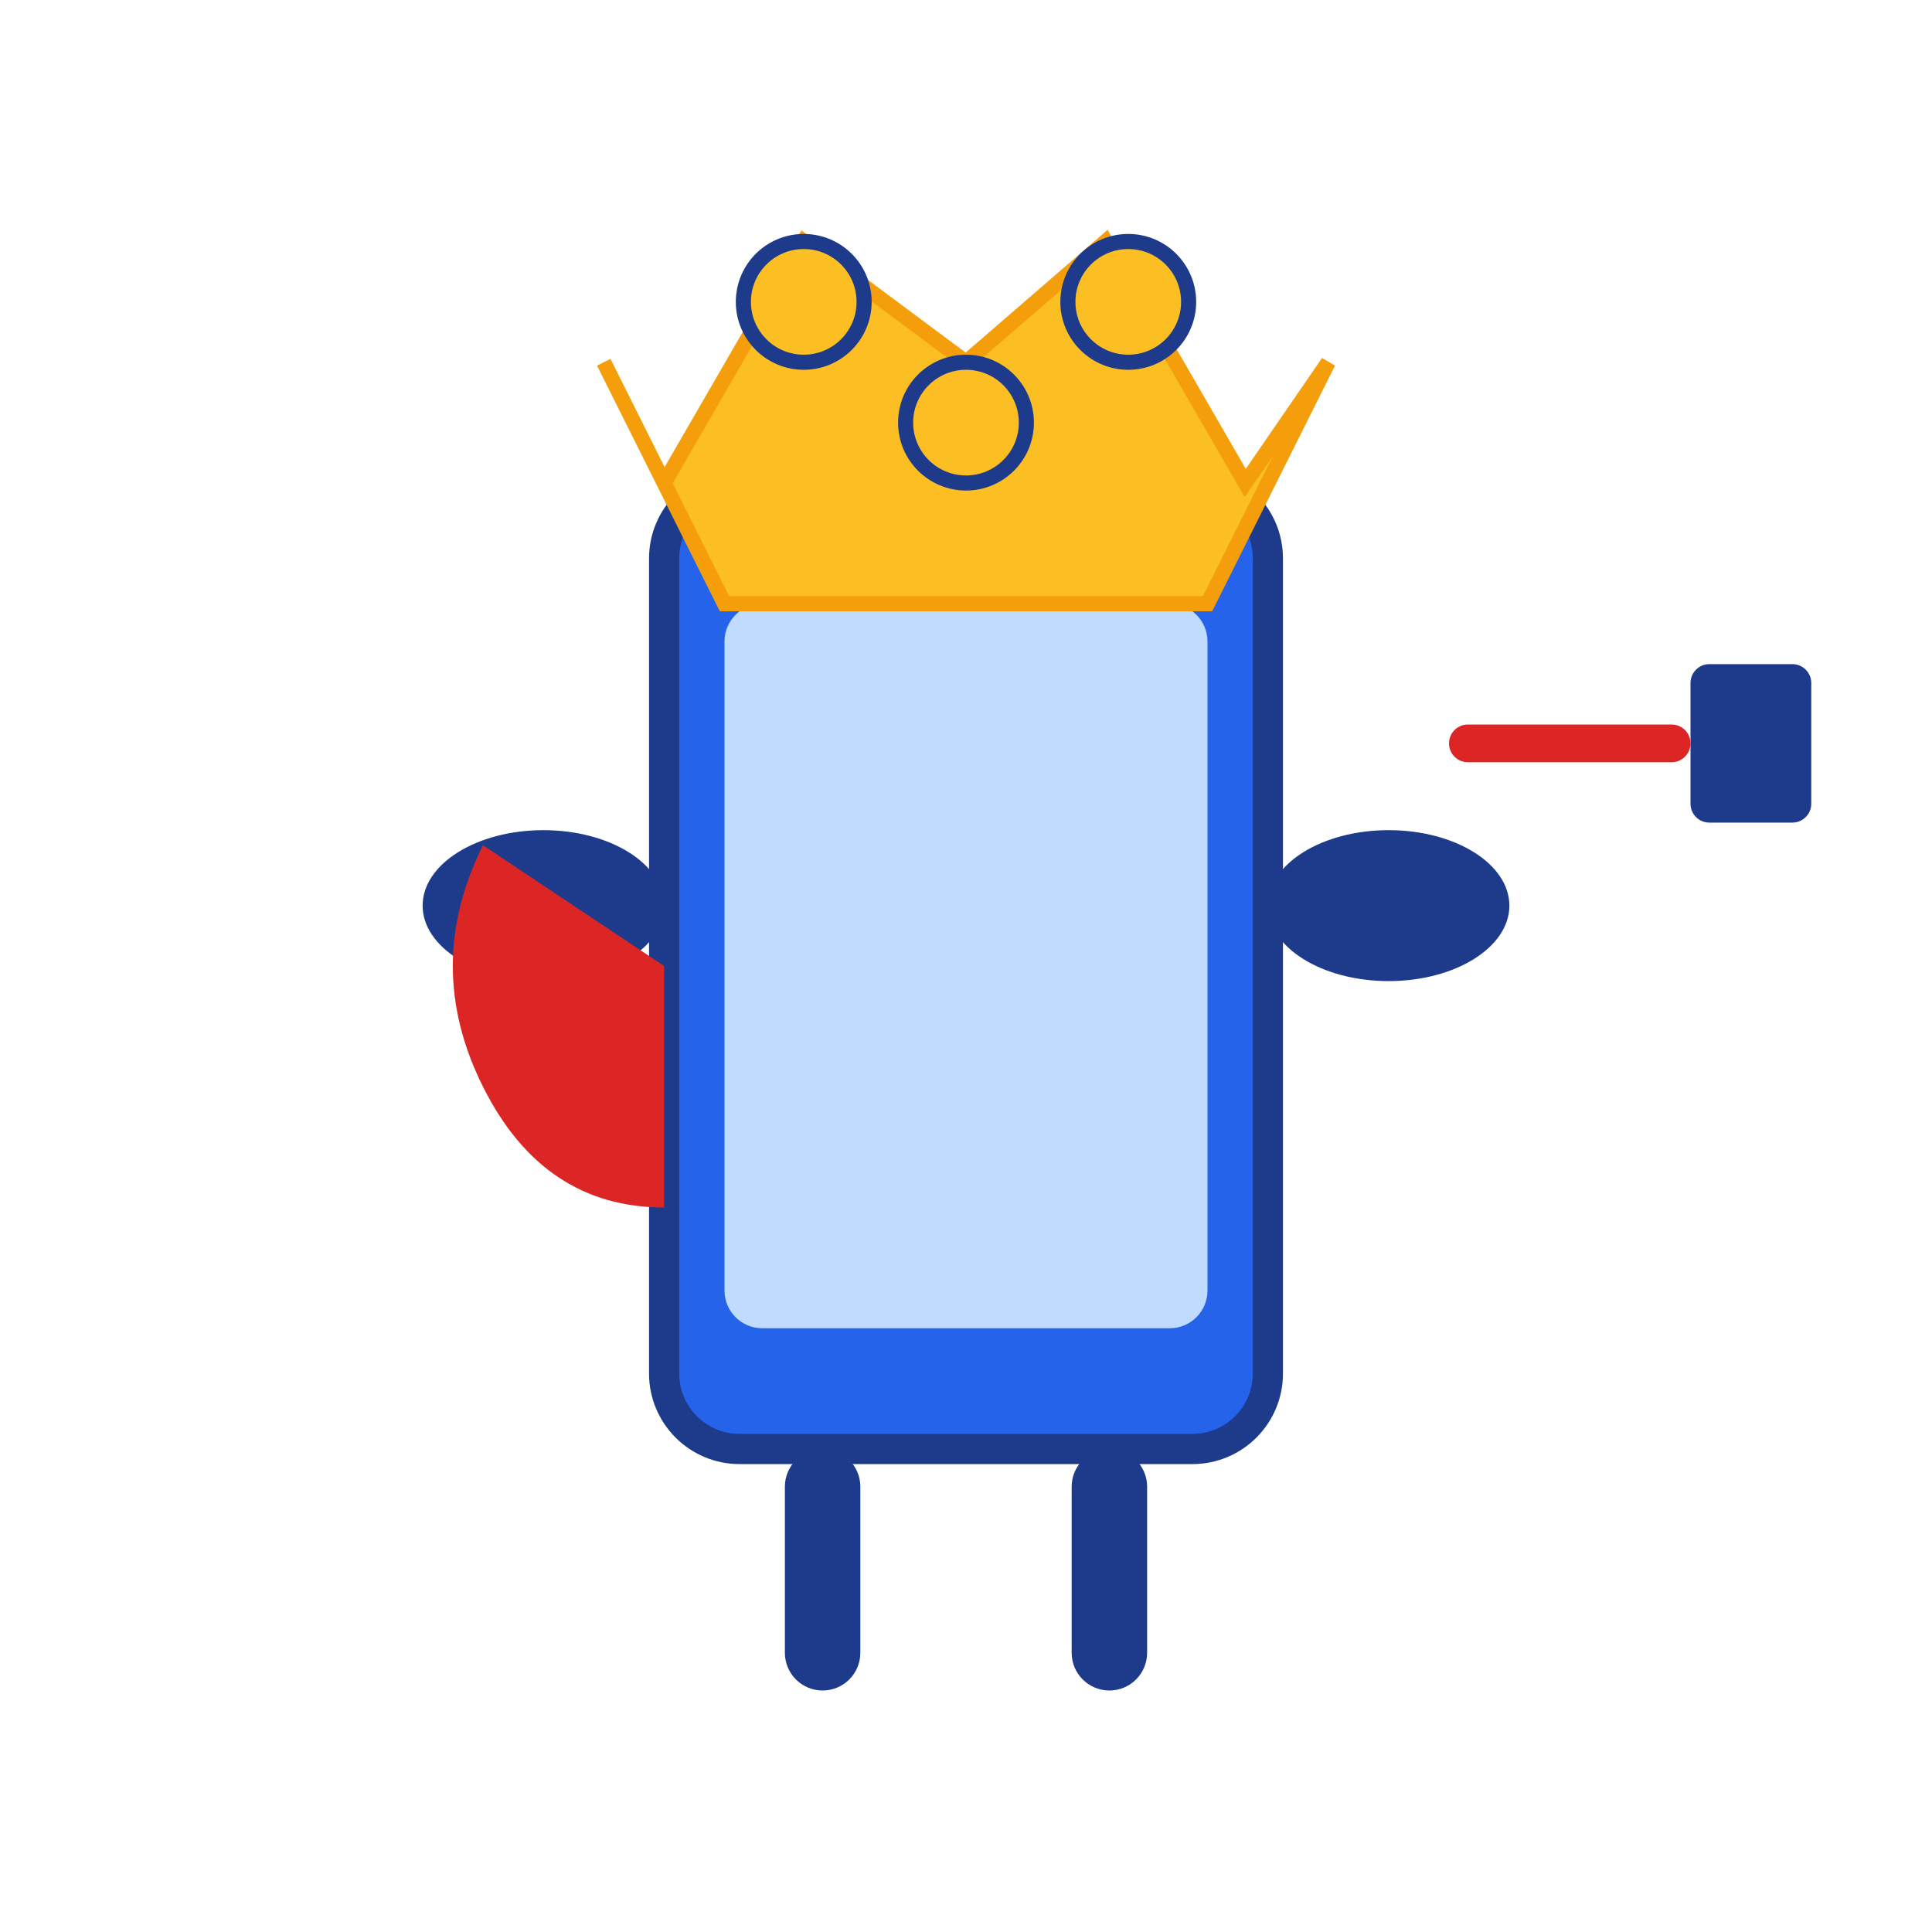
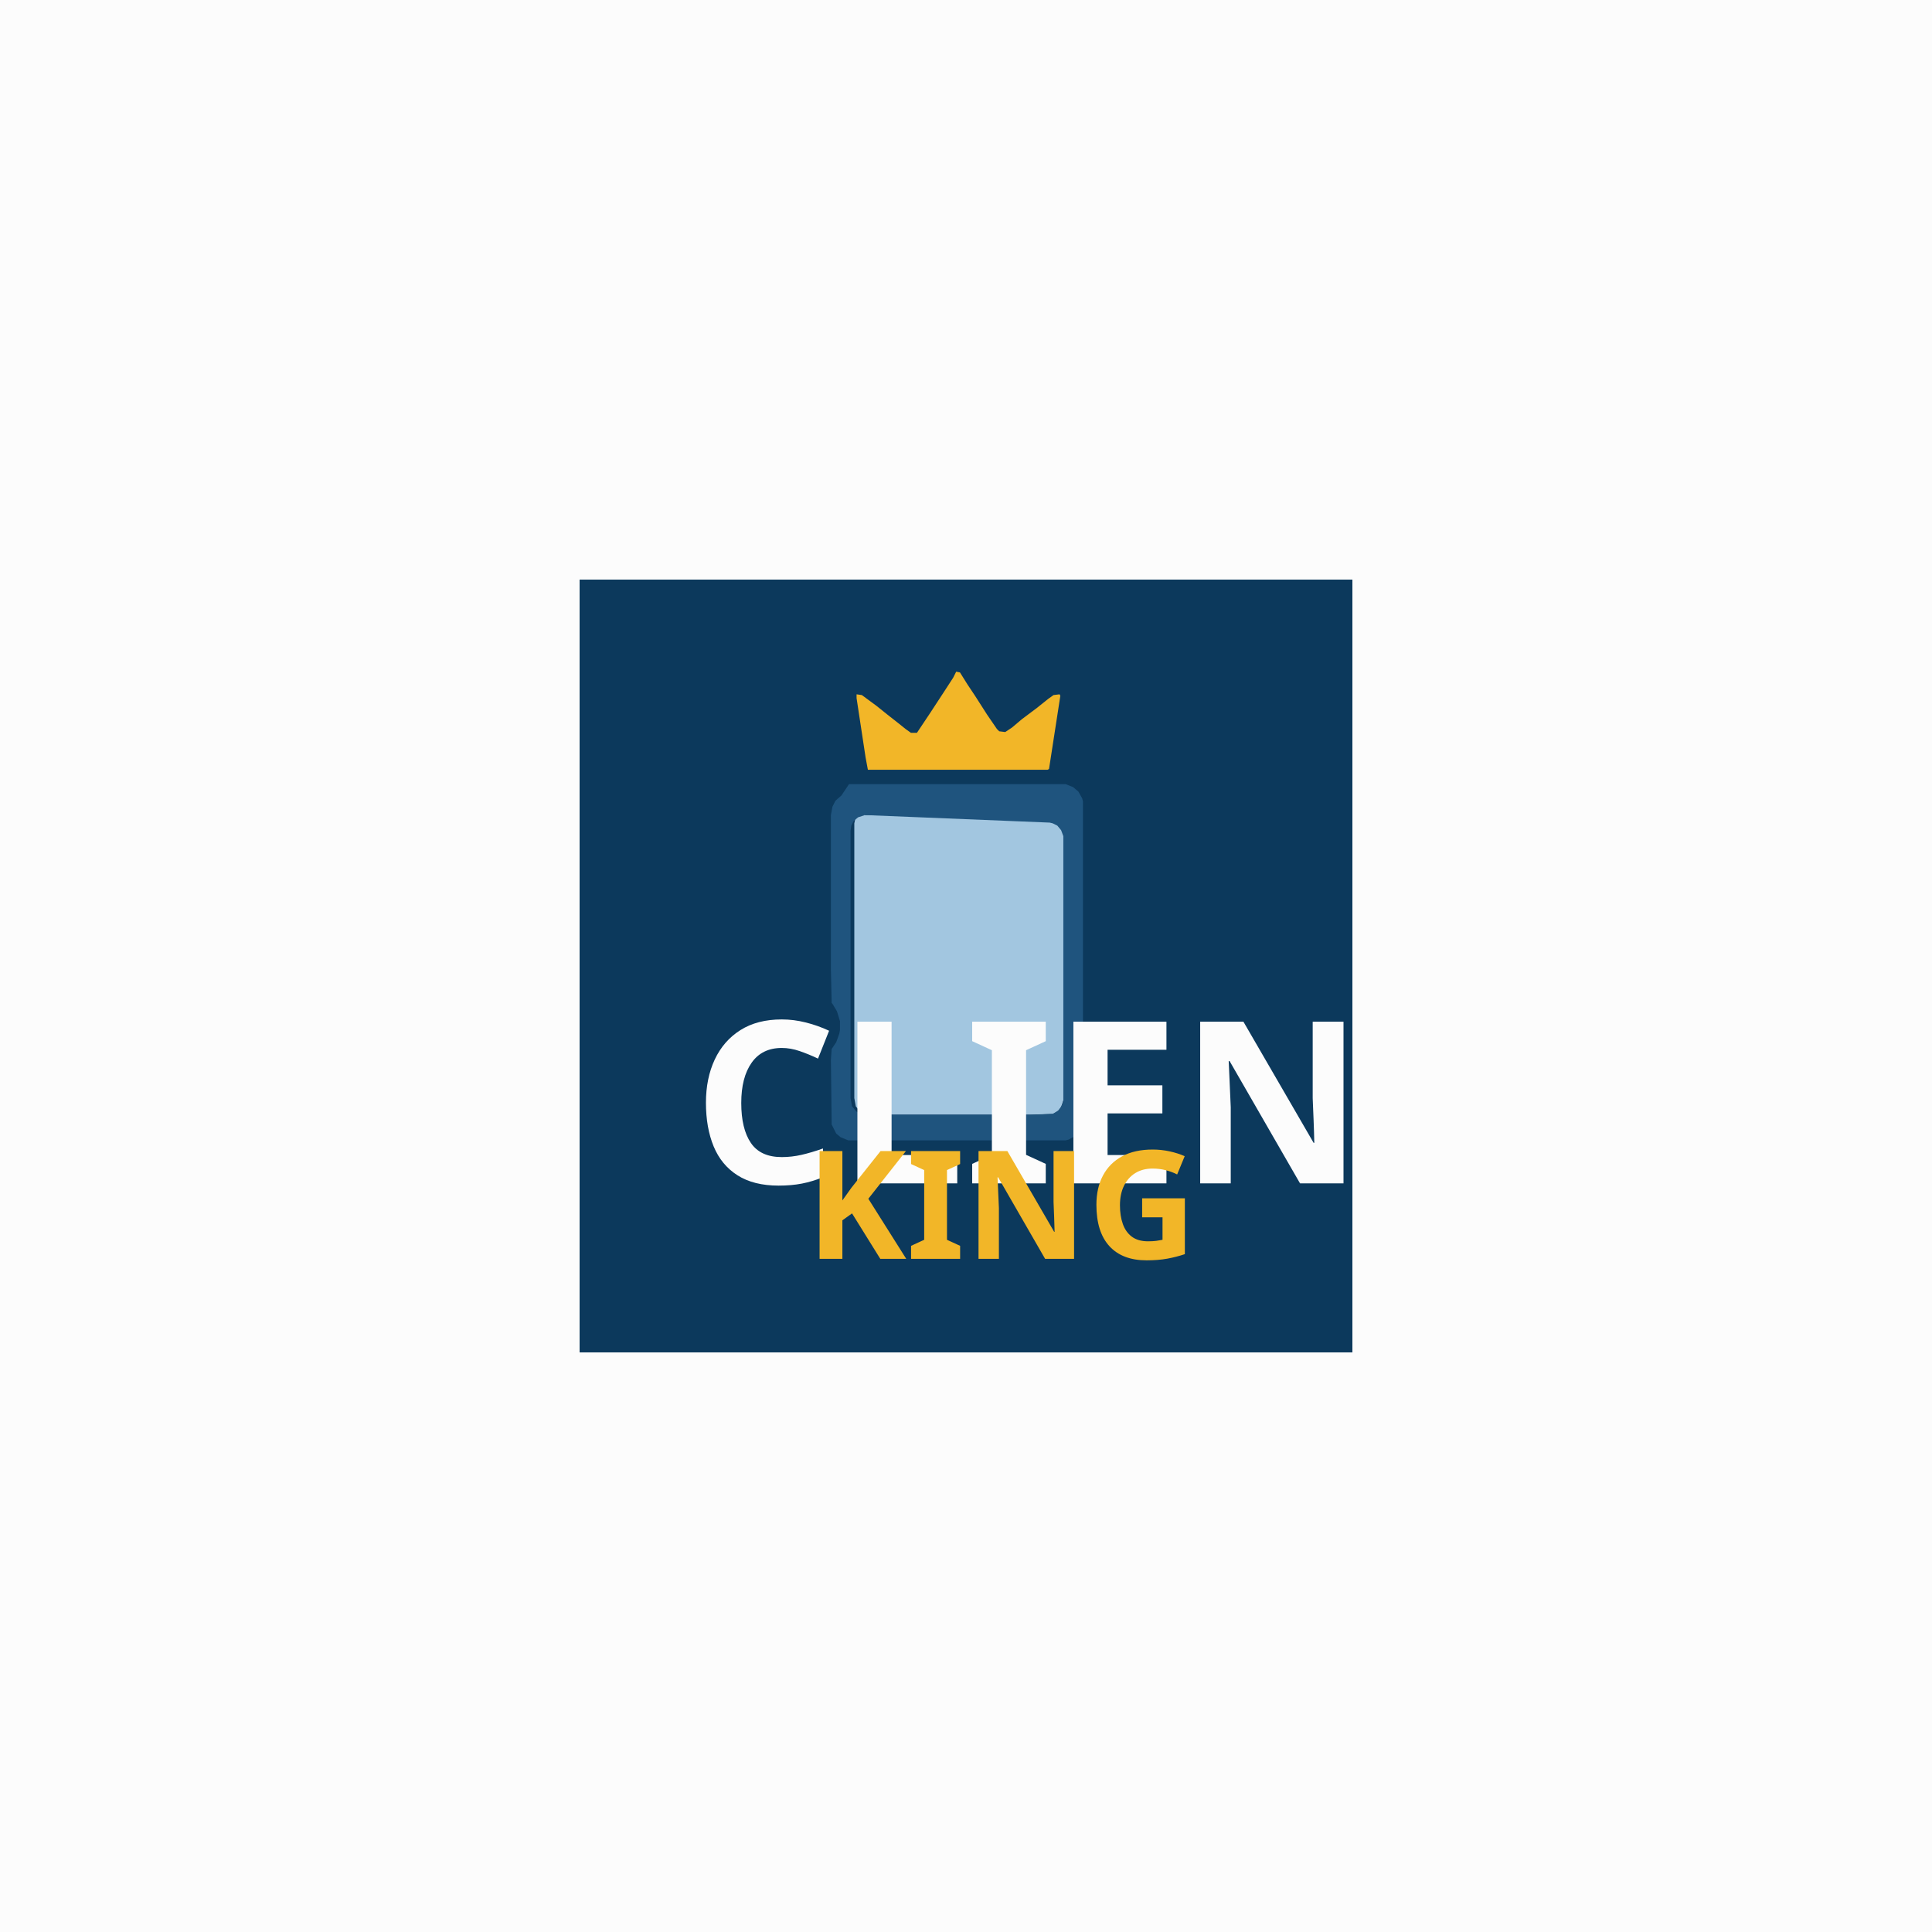
<svg xmlns="http://www.w3.org/2000/svg" width="512" height="512" viewBox="0 0 512 512">
-   <rect width="512" height="512" fill="#ffffff" />
-   <rect x="176" y="128" width="160" height="256" rx="20" ry="20" fill="#2563eb" stroke="#1e3a8a" stroke-width="8" />
-   <rect x="192" y="160" width="128" height="192" rx="10" ry="10" fill="#bfdbfe" />
-   <path d="M160 96 L176 128 L213 64 L256 96 L293 64 L330 128 L352 96 L320 160 L192 160 Z" fill="#fbbf24" stroke="#f59e0b" stroke-width="4" />
-   <circle cx="213" cy="80" r="16" fill="#fbbf24" stroke="#1e3a8a" stroke-width="4" />
-   <circle cx="256" cy="112" r="16" fill="#fbbf24" stroke="#1e3a8a" stroke-width="4" />
-   <circle cx="299" cy="80" r="16" fill="#fbbf24" stroke="#1e3a8a" stroke-width="4" />
-   <ellipse cx="144" cy="240" rx="32" ry="20" fill="#1e3a8a" />
-   <ellipse cx="368" cy="240" rx="32" ry="20" fill="#1e3a8a" />
-   <path d="M128 224 Q112 256 128 288 Q144 320 176 320 L176 256 Z" fill="#dc2626" />
-   <rect x="384" y="192" width="64" height="10" rx="5" fill="#dc2626" />
-   <rect x="448" y="176" width="32" height="42" rx="5" fill="#1e3a8a" />
-   <rect x="208" y="384" width="20" height="64" rx="10" fill="#1e3a8a" />
-   <rect x="284" y="384" width="20" height="64" rx="10" fill="#1e3a8a" />
+   <rect width="512" height="512" fill="#FCFCFC" />
+   <g transform="translate(256,256) scale(0.2)">
+     <g transform="translate(-512,-512)">
+       <path fill="#0C395C" d="M0 0h1024v1024H0V0z" />
+       <path fill="#A2C6E0" d="M378 312h245l8 3 6 5 3 6 1 4v360l-3 9-5 6-6 3-30 1H391l-13-1-7-4-5-6-2-11V323l2-9 4-6 5-4z" />
+       <path fill="#1F547E" d="M357 271h287l10 4 7 6 5 9 1 4v426l-4 10-6 7-9 5-4 1H356l-10-4-6-5-6-12-1-86 1-14 6-9 4-11 1-5v-12l-4-13-6-10-1-1-1-44V312l2-11 4-8 8-7zm21 41l-9 3-6 5-3 6-1 7v354l2 11 6 7 6 3 13 1h218l23-1 8-5 5-8 1-5V340l-3-8-5-6-6-3-4-1z" />
+       <path fill="#F2B628" d="M499 122l5 1 10 16 10 15 16 25 13 19 3 3 8 1 9-6 13-11 20-15 15-12 7-5 8-1 1 2-15 97-2 1H382l-3-16-12-79v-5l7 1 19 14 15 12 14 11 10 8 7 5h8l18-27 17-26 13-20z" />
+       <text x="150" y="800" font-family="Arial Black, sans-serif" font-size="300" font-weight="900" fill="#FCFCFC">CLIENT</text>
+       <text x="300" y="900" font-family="Arial Black, sans-serif" font-size="200" font-weight="900" fill="#F2B628">KING</text>
+     </g>
+   </g>
</svg>
